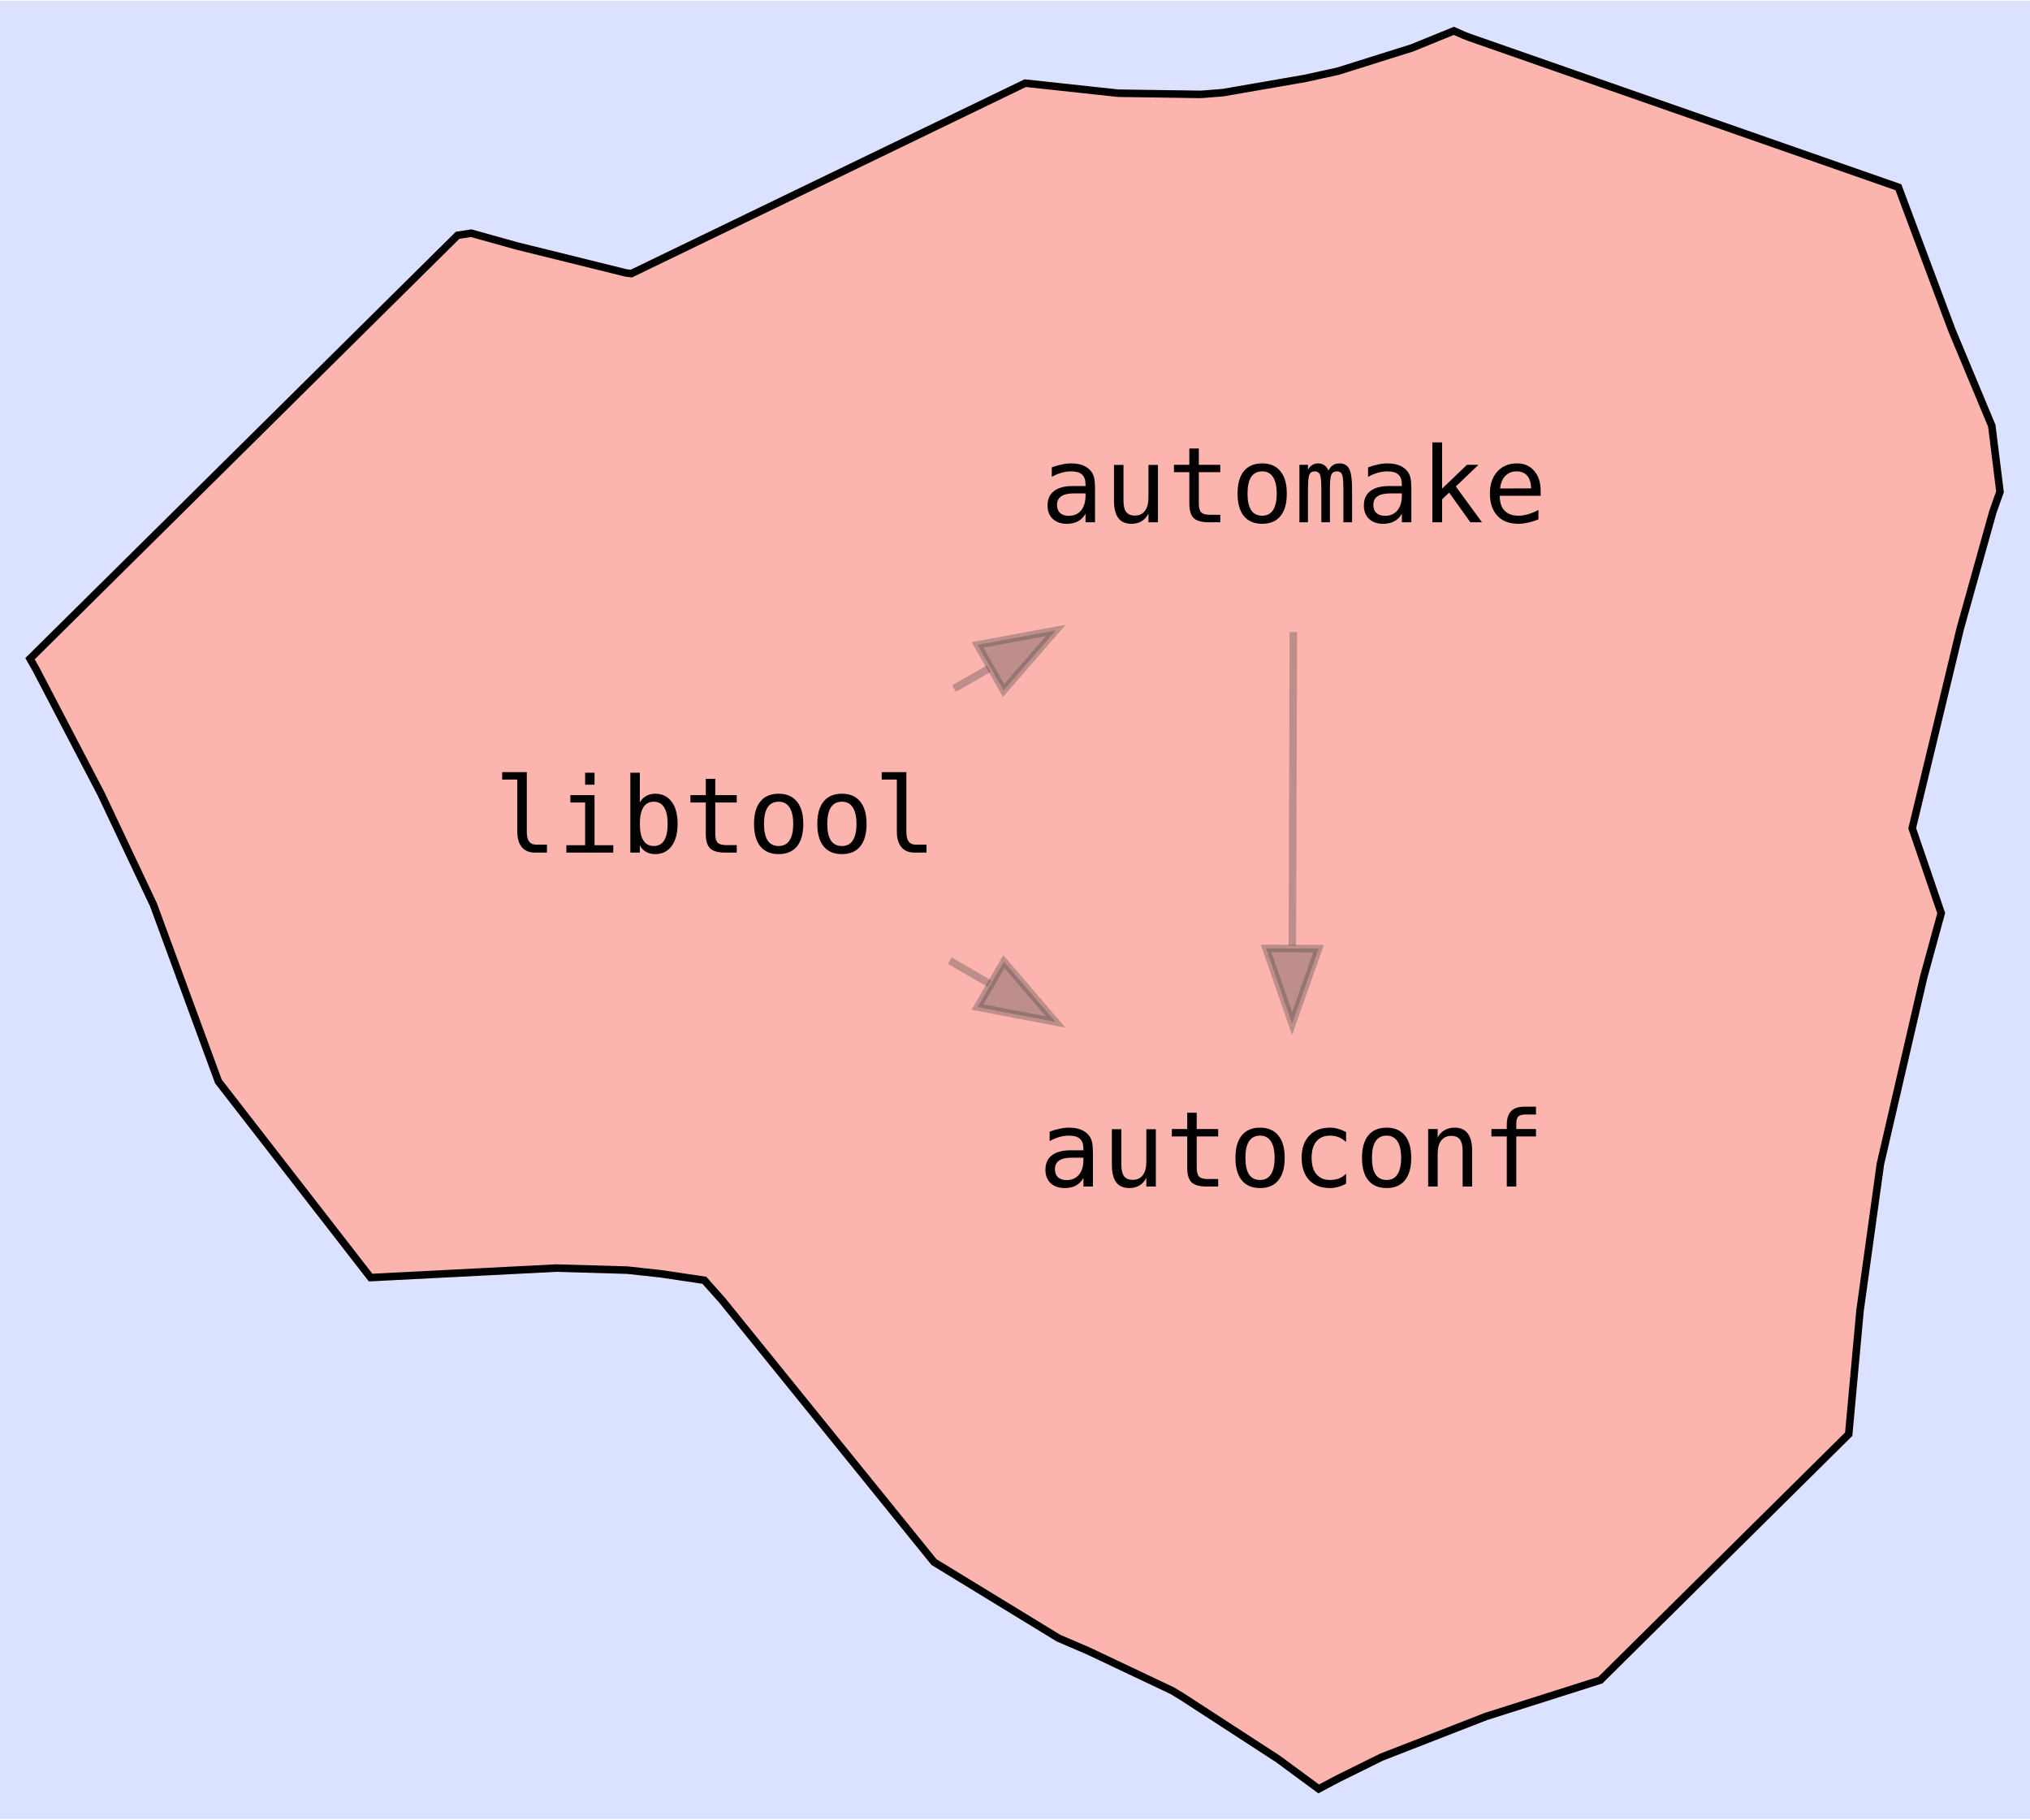
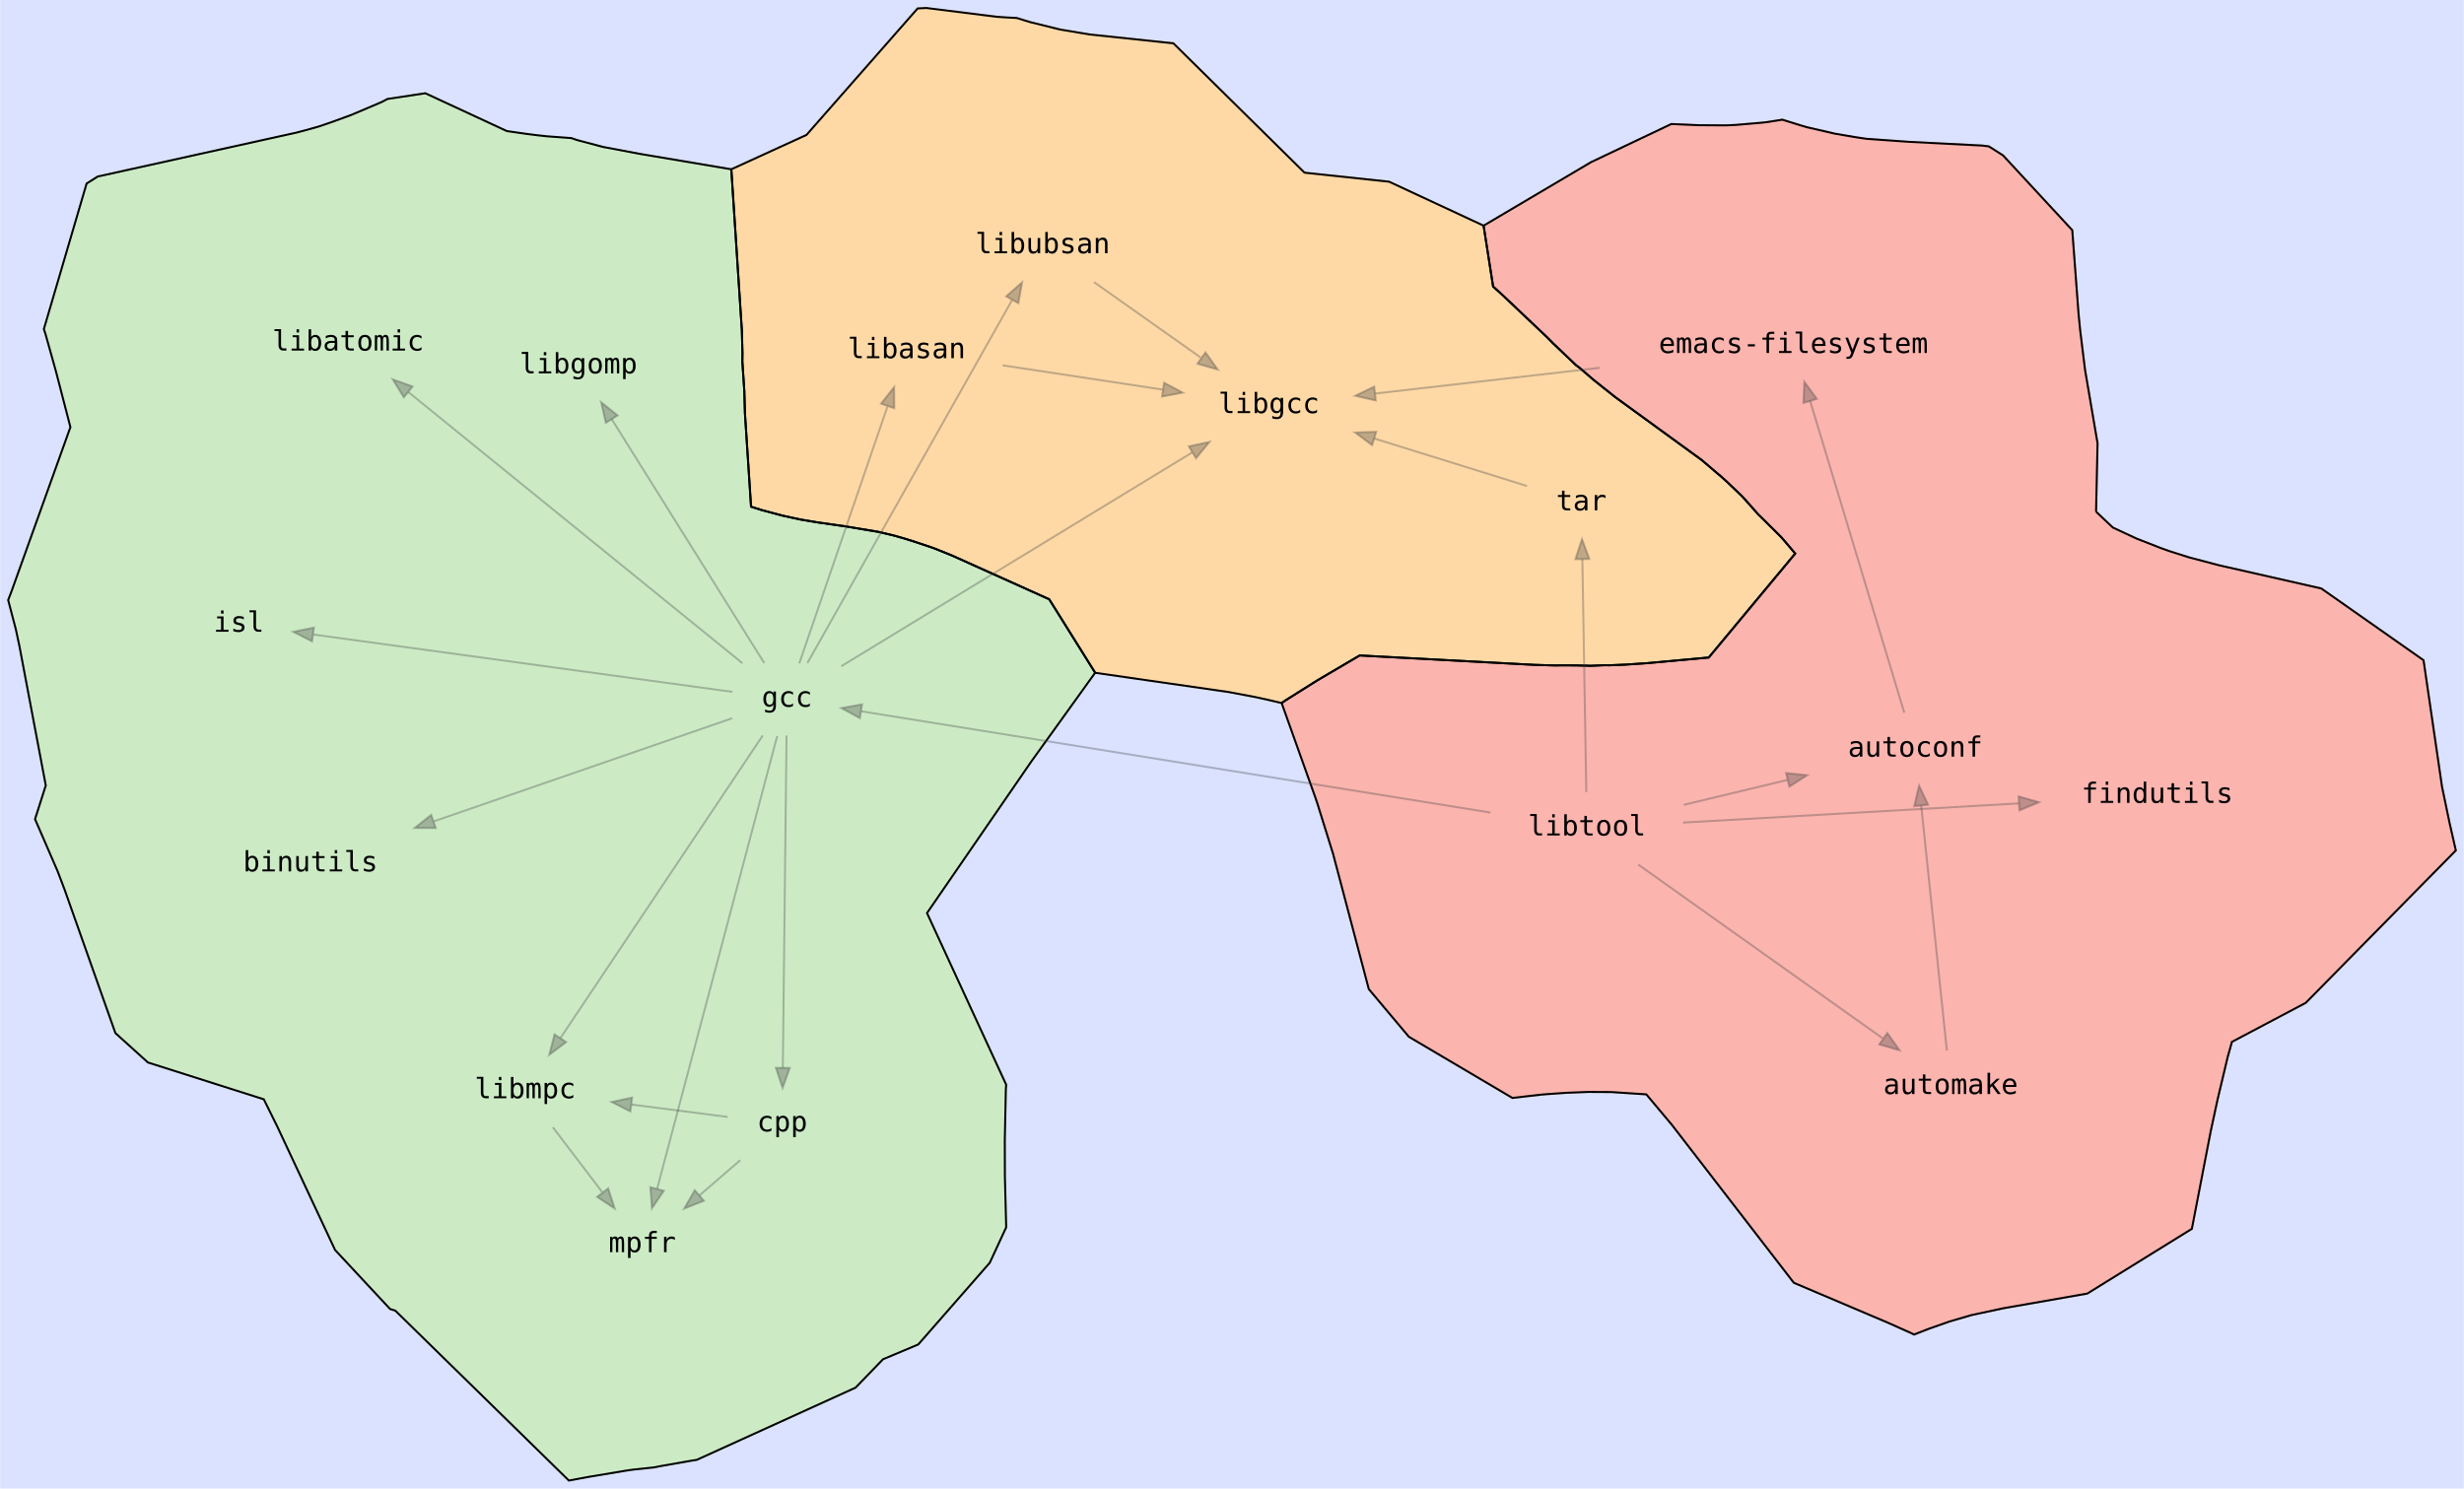
- <svg xmlns="http://www.w3.org/2000/svg" width="270pt" height="242pt" viewBox="0.00 0.00 270.47 242.20">
-   <g id="graph0" class="graph" transform="scale(1 1) rotate(0) translate(47.2194 172.2527)">
-     <polygon fill="#dae2ff" stroke="transparent" points="-47.219,69.945 -47.219,-172.253 223.25,-172.253 223.25,69.945 -47.219,69.945" />
-     <polygon fill="#fbb4ae" stroke="#fbb4ae" points="-33.744,-66.589 -26.778,-51.852 -18.12,-28.304 2.158,-2.173 26.885,-3.439 27.621,-34.826 25.884,-55.668 9.627,-56.293 31.509,-62.473 32.036,-62.156 33.344,-62.156 34.216,-62.357 38.188,-62.357 38.7,-62.24 39.157,-62.24 42.915,-65.723 45.777,-66.965 45.777,-66.965 42.915,-65.723 39.157,-62.24 42.237,-59.538 45.569,-58.093 50.602,-58.093 54.454,-59.767 57.245,-62.139 58.118,-62.139 58.678,-62.263 61.019,-62.263 61.777,-62.432 63.476,-106.309 60.306,-109.781 87.852,-110.657 87.852,-110.657 60.306,-109.781 63.476,-106.309 64.996,-104.824 67.124,-102.982 69.917,-99.758 69.917,-99.758 67.124,-102.982 64.996,-104.824 63.476,-106.309 61.777,-62.432 61.019,-62.263 58.678,-62.263 58.118,-62.139 57.245,-62.139 54.454,-59.767 50.602,-58.093 45.569,-58.093 42.237,-59.538 39.157,-62.24 38.7,-62.24 38.188,-62.357 34.216,-62.357 33.344,-62.156 32.036,-62.156 31.509,-62.473 9.627,-56.293 25.884,-55.668 27.621,-34.826 26.885,-3.439 36.372,-3.164 40.839,-2.677 46.627,-1.813 48.204,-3.904 51.737,-7.872 58.106,-14.421 66.014,-21.751 67.255,-22.762 67.903,-23.587 67.992,-35.031 67.992,-35.031 67.903,-23.587 67.255,-22.762 66.014,-21.751 58.106,-14.421 51.737,-7.872 48.204,-3.904 46.627,-1.813 49.004,.859 77.224,35.725 93.813,45.858 97.761,47.553 108.962,52.858 110.217,53.615 123.063,61.958 128.476,65.945 130.994,64.609 136.855,61.709 150.774,56.291 166.007,51.453 199.095,18.69 200.601,2.245 203.318,-17.307 209.076,-42.167 211.419,-50.721 207.557,-62.024 213.957,-88.632 218.309,-104.199 219.25,-106.845 218.16,-115.641 212.855,-128.346 205.717,-147.419 148.443,-167.421 147.815,-167.669 146.492,-168.253 140.895,-165.975 131.058,-162.884 126.693,-161.924 115.712,-160.018 112.876,-159.794 112.719,-159.789 101.772,-159.946 89.377,-161.284 36.902,-135.918 36.186,-136.003 21.612,-139.609 15.561,-141.298 13.745,-141.015 -43.219,-84.614 -42.406,-83.178 -33.744,-66.589 -33.744,-66.589" />
-     <polyline fill="none" stroke="#000000" points="112.876,-159.794 112.719,-159.789 101.772,-159.946 89.377,-161.284 36.902,-135.918 36.186,-136.003 21.612,-139.609 15.561,-141.298 13.745,-141.015 -43.219,-84.614 -42.406,-83.178 -33.744,-66.589 -26.778,-51.852 -18.12,-28.304 2.158,-2.173 26.885,-3.439 36.372,-3.164 40.839,-2.677 46.627,-1.813 49.004,.859 77.224,35.725 93.813,45.858 97.761,47.553 108.962,52.858 110.217,53.615 123.063,61.958 128.476,65.945 130.994,64.609 136.855,61.709 150.774,56.291 166.007,51.453 199.095,18.69 200.601,2.245 203.318,-17.307 209.076,-42.167 211.419,-50.721 207.557,-62.024 213.957,-88.632 218.309,-104.199 219.25,-106.845 218.16,-115.641 212.855,-128.346 205.717,-147.419 148.443,-167.421 147.815,-167.669 146.492,-168.253 140.895,-165.975 131.058,-162.884 126.693,-161.924 115.712,-160.018 112.876,-159.794 " />
+ <svg xmlns="http://www.w3.org/2000/svg" width="1233pt" height="745pt" viewBox="0.00 0.00 1233.15 745.20">
+   <g id="graph0" class="graph" transform="scale(1 1) rotate(0) translate(92.4753 641.1492)">
+     <polygon fill="#dae2ff" stroke="transparent" points="-92.475,104.046 -92.475,-641.149 1140.673,-641.149 1140.673,104.046 -92.475,104.046" />
+     <polygon fill="#fbb4ae" stroke="#fbb4ae" points="654.794,-497.696 659.525,-493.417 681.523,-472.579 684.89,-469.19 696.251,-458.362 697.865,-457.177 705.081,-450.976 715.863,-442.38 759.209,-410.84 760.021,-443.032 758.38,-461.324 758.38,-461.324 760.021,-443.032 759.209,-410.84 767.559,-403.719 768.232,-403.191 771.899,-399.899 779.203,-392.909 780.824,-391.174 787.456,-383.666 788.338,-382.833 798.909,-372.343 800.043,-371.063 806.006,-364.034 762.732,-311.986 731.903,-309.153 720.811,-308.415 713.104,-308.099 710.37,-308.127 703.552,-307.833 700.293,-307.943 699.673,-307.931 696.655,-308.026 688.797,-308.065 686.147,-308.007 686.077,-308.003 675.711,-308.297 588.014,-313.014 568.089,-301.303 565.655,-299.823 550.823,-290.488 548.95,-289.195 565.957,-241.521 679.684,-233.183 682.504,-230.763 685.416,-249.193 686.319,-288.007 691.392,-226.833 692.665,-226.833 693.381,-227.543 698.164,-230.529 701.642,-231.246 705.481,-230.446 705.481,-230.446 701.642,-231.246 698.164,-230.529 693.381,-227.543 692.665,-226.833 691.392,-226.833 686.319,-288.007 685.416,-249.193 682.504,-230.763 679.684,-233.183 565.957,-241.521 566.929,-238.612 574.668,-213.776 592.581,-145.975 612.627,-122.118 664.456,-91.496 678.727,-93.137 681.732,-93.392 691.446,-94.071 702.32,-94.504 713.894,-94.442 731.483,-93.286 737.406,-99.877 723.619,-220.253 792.301,-209.1 786.618,-227.394 784.735,-234.367 780.222,-258.18 824.859,-262.501 824.859,-262.501 780.222,-258.18 784.735,-234.367 786.618,-227.394 792.301,-209.1 723.619,-220.253 737.406,-99.877 731.483,-93.286 744.301,-77.994 804.839,.427 805.403,1.078 851.842,20.787 863.827,26.126 865.514,26.946 873.14,23.972 883.268,20.418 882.368,-50.072 881.351,-66.147 877.009,-95.003 875.448,-96.305 874.641,-97.387 874.744,-97.517 876.692,-99.127 876.692,-99.127 874.744,-97.517 874.641,-97.387 875.448,-96.305 877.009,-95.003 881.351,-66.147 882.368,-50.072 883.268,20.418 894.242,17.213 910.23,13.787 952.212,6.44 1004.552,-25.974 1013.994,-74.844 908.933,-90.739 904.655,-95.164 904.313,-95.345 902.723,-96.816 903.842,-97.933 905.335,-100.743 900.717,-171.766 900.449,-159.954 901.262,-96.981 901.262,-96.981 900.449,-159.954 900.717,-171.766 905.335,-100.743 903.842,-97.933 902.723,-96.816 904.313,-95.345 904.655,-95.164 908.933,-90.739 1013.994,-74.844 1017.477,-90.971 1022.524,-112.148 1024.613,-119.57 1061.574,-139.12 1136.673,-215.4 1133.475,-229.434 1129.755,-247.344 1120.514,-310.623 1069.336,-346.543 1018.05,-358.182 1014.493,-282.005 1014.975,-249.805 1010.652,-246.573 1009.321,-244.645 1008.386,-243.91 1007.63,-242.98 1007.546,-242.963 1004.039,-242.963 1003.293,-207.067 1006.802,-134.055 993.538,-143.158 990.453,-145.096 978.614,-151.858 971.909,-155.296 968.199,-157.089 959.899,-160.618 961.112,-222.075 964.404,-241.092 959.224,-236.201 929.29,-235.627 921.549,-234.852 902.51,-181.751 900.652,-181.581 898.638,-181.55 896.801,-181.57 893.64,-181.683 891.279,-221.929 891.149,-259.026 891.149,-259.026 891.279,-221.929 893.64,-181.683 896.801,-181.57 898.638,-181.55 900.652,-181.581 902.51,-181.751 921.549,-234.852 929.29,-235.627 959.224,-236.201 964.404,-241.092 961.112,-222.075 959.899,-160.618 968.199,-157.089 971.909,-155.296 978.614,-151.858 990.453,-145.096 988.291,-204.303 984.904,-238.394 982.048,-239.515 978.081,-242.707 978.13,-242.769 978.13,-242.769 978.081,-242.707 982.048,-239.515 984.904,-238.394 988.291,-204.303 990.453,-145.096 993.538,-143.158 1006.802,-134.055 1003.293,-207.067 1004.039,-242.963 1007.546,-242.963 1007.63,-242.98 1008.386,-243.91 1009.321,-244.645 1010.652,-246.573 1014.975,-249.805 1014.493,-282.005 1018.05,-358.182 1003.098,-362.127 993.318,-365.243 989.008,-366.773 976.861,-371.53 965.01,-377.041 956.598,-384.993 957.343,-419.242 951.09,-455.964 948.63,-475.957 947.818,-484.168 944.695,-525.903 910.045,-563.346 902.959,-567.851 899.667,-568.275 862.539,-570.173 841.557,-571.668 841.659,-559.757 840.966,-510.309 840.966,-510.309 841.659,-559.757 841.557,-571.668 835.764,-572.544 825.746,-574.26 811.9,-577.463 808.858,-578.349 806.897,-472.738 810.024,-471.465 814.104,-467.969 813.579,-467.308 811.129,-465.337 811.129,-465.337 813.579,-467.308 814.104,-467.969 810.024,-471.465 806.897,-472.738 808.858,-578.349 799.765,-581.177 799.58,-581.242 792.198,-580.067 789.721,-579.765 776.311,-578.617 772.625,-578.438 770.974,-578.388 757.653,-578.475 744.013,-579.066 703.779,-559.954 650.034,-528.177 654.794,-497.696 654.794,-497.696" />
+     <polygon fill="#fed9a6" stroke="#fed9a6" points="347.237,-374.863 330.411,-377.671 316.675,-379.631 308.035,-381.08 299.199,-382.998 288.892,-385.743 283.371,-387.484 280.303,-434.31 280.005,-445.297 279.015,-460.103 279.068,-464.485 278.745,-476.356 316.217,-472.277 339.129,-472.302 342.929,-469.296 344.72,-466.543 348.088,-482.224 346.876,-530.393 350.168,-527.204 404.122,-524.735 408.151,-520.857 408.459,-520.279 410.902,-518.056 411.334,-517.837 412.198,-517.837 413.113,-518.033 415.082,-518.033 416.265,-518.284 417.983,-518.284 418.774,-518.111 420.685,-518.111 423.547,-515.532 427.492,-513.754 432.075,-513.754 434.87,-514.911 438.17,-517.688 438.226,-517.762 439.589,-518.065 443.003,-518.065 443.956,-518.273 446.012,-518.273 446.059,-518.283 452.752,-616.337 452.516,-546.522 452.516,-546.522 452.752,-616.337 446.059,-518.283 446.012,-518.273 443.956,-518.273 443.003,-518.065 439.589,-518.065 438.226,-517.762 438.17,-517.688 434.87,-514.911 432.075,-513.754 427.492,-513.754 423.547,-515.532 420.685,-518.111 418.774,-518.111 417.983,-518.284 416.265,-518.284 415.082,-518.033 413.113,-518.033 412.198,-517.837 411.334,-517.837 410.902,-518.056 408.459,-520.279 408.151,-520.857 404.122,-524.735 350.168,-527.204 346.876,-530.393 348.088,-482.224 344.72,-466.543 342.929,-469.296 339.129,-472.302 316.217,-472.277 278.745,-476.356 278.698,-476.807 273.483,-556.398 311.112,-573.607 366.749,-636.925 371.087,-637.149 406.252,-632.758 410.963,-632.43 416.334,-632.154 422.969,-630.108 438.075,-626.365 452.941,-623.886 494.767,-619.459 560.37,-554.745 561.509,-554.582 602.74,-550.187 650.034,-528.177 654.794,-497.696 659.525,-493.417 681.523,-472.579 684.89,-469.19 696.251,-458.362 697.865,-457.177 705.081,-450.976 715.863,-442.38 759.209,-410.84 767.559,-403.719 768.232,-403.191 771.899,-399.899 779.203,-392.909 780.824,-391.174 787.456,-383.666 788.338,-382.833 798.909,-372.343 800.043,-371.063 806.006,-364.034 762.732,-311.986 731.903,-309.153 720.811,-308.415 713.104,-308.099 710.37,-308.127 708.965,-366.48 705.832,-385.901 705.175,-386.851 705.537,-387.859 705.537,-391.782 703.591,-392.986 703.591,-392.986 705.537,-391.782 705.537,-387.859 705.175,-386.851 705.832,-385.901 708.965,-366.48 710.37,-308.127 703.552,-307.833 700.293,-307.943 699.673,-307.931 696.655,-308.026 688.797,-308.065 686.147,-308.007 686.077,-308.003 675.711,-308.297 588.014,-313.014 568.089,-301.303 565.655,-299.823 550.823,-290.488 548.95,-289.195 541.497,-290.937 536.027,-292.133 522.608,-294.67 522.582,-294.675 455.621,-304.334 432.604,-341.144 383.913,-363.058 375.242,-366.555 372.667,-367.472 364.298,-370.258 359.978,-371.593 354.903,-373.041 347.237,-374.863 347.237,-374.863" />
+     <polygon fill="#ccebc5" stroke="#ccebc5" points="55.69,-574.733 55.77,-496.736 55.77,-496.736 55.69,-574.733 -43.655,-552.774 -49.216,-549.262 -70.616,-476.379 -69.872,-474.193 -64.564,-455.236 -57.324,-427.307 -86.826,-345.045 15.186,-335.155 17.896,-359.988 19.684,-330.787 20.128,-330.386 23.184,-332.392 27.443,-333.32 27.443,-333.32 23.184,-332.392 20.128,-330.386 19.684,-330.787 17.896,-359.988 15.186,-335.155 -86.826,-345.045 -88.475,-340.752 -84.784,-326.659 -84.484,-325.4 -82.809,-317.545 -69.649,-247.933 -75.037,-231.04 -74.638,-230.167 -63.776,-205.109 -60.225,-195.778 -34.807,-123.97 -18.527,-109.253 39.48,-90.809 40.344,-91.701 48.39,-99.157 48.888,-99.602 52.638,-103.262 52.923,-103.529 61.456,-111.916 61.264,-141.864 62.407,-184.267 60.463,-204.35 65.435,-204.35 67.952,-205.413 71.832,-208.856 68.075,-212.018 65.279,-213.153 65.279,-213.153 68.075,-212.018 71.832,-208.856 67.952,-205.413 65.435,-204.35 60.463,-204.35 62.407,-184.267 61.264,-141.864 61.456,-111.916 52.923,-103.529 150.531,-101.779 152.308,-115.639 155.957,-97.753 157.316,-96.766 160.438,-114.521 163.774,-97.506 165.127,-98.351 171.322,-99.771 173.203,-99.383 176.161,-113.512 179.859,-95.442 182.029,-95.442 182.148,-95.468 180.411,-194.806 194.428,-207.95 199.036,-212.608 200.699,-214.156 254.429,-185.149 285.95,-184.765 292.249,-184.563 290.552,-128.285 290.552,-128.285 292.249,-184.563 285.95,-184.765 254.429,-185.149 200.699,-214.156 199.036,-212.608 194.428,-207.95 188.541,-115.351 184.349,-97.561 184.349,-97.561 188.541,-115.351 194.428,-207.95 180.411,-194.806 182.148,-95.468 182.029,-95.442 179.859,-95.442 176.161,-113.512 173.203,-99.383 179.226,-95.3 177.664,-93.541 173.533,-90.823 170.397,-90.174 166.971,-90.891 166.971,-90.891 170.397,-90.174 173.533,-90.823 177.664,-93.541 179.226,-95.3 173.203,-99.383 171.322,-99.771 165.127,-98.351 163.774,-97.506 160.438,-114.521 157.316,-96.766 155.957,-97.753 152.308,-115.639 150.531,-101.779 52.923,-103.529 52.638,-103.262 48.888,-99.602 48.39,-99.157 40.344,-91.701 39.48,-90.809 46.244,-77.147 75.146,-15.395 102.676,14.161 105.292,14.978 192.181,100.046 201.966,98.223 215.029,-11.5 126.927,-2.943 148.782,-22.037 149.223,-22.449 201.562,-22.491 201.562,-22.491 149.223,-22.449 148.782,-22.037 126.927,-2.943 215.029,-11.5 201.966,98.223 220.811,95.08 223.892,94.628 224.468,33.102 222.567,-15.277 220.799,-16.805 220.799,-18.487 223.022,-20.581 227.017,-22.436 231.643,-22.436 234.015,-21.417 239.638,-53.483 239.638,-53.483 234.015,-21.417 231.643,-22.436 227.017,-22.436 223.022,-20.581 220.799,-18.487 220.799,-16.805 222.567,-15.277 224.468,33.102 223.892,94.628 234.316,93.515 234.586,93.497 237.774,92.87 253.493,90.102 256.198,89.682 335.683,53.53 349.408,39.334 367.052,31.923 402.855,-8.991 411.076,-26.743 410.42,-52.291 410.373,-70.243 410.899,-95.723 411.06,-98.141 371.439,-184.053 423.642,-259.921 455.192,-303.793 455.621,-304.334 432.604,-341.144 383.913,-363.058 375.242,-366.555 372.667,-367.472 364.298,-370.258 359.978,-371.593 354.903,-373.041 347.237,-374.863 330.411,-377.671 316.675,-379.631 312.793,-297.853 309.522,-295.243 308.749,-293.878 307.793,-293.102 307.793,-289.05 305.394,-287.46 305.394,-287.46 307.793,-289.05 307.793,-293.102 308.749,-293.878 309.522,-295.243 312.793,-297.853 316.675,-379.631 308.035,-381.08 299.199,-382.998 288.892,-385.743 290.809,-327.05 290.809,-327.05 288.892,-385.743 283.371,-387.484 280.303,-434.31 280.005,-445.297 279.015,-460.103 279.068,-464.485 278.745,-476.356 278.698,-476.807 273.483,-556.398 228.147,-564.037 209.185,-567.605 196.342,-571.015 195.946,-537.338 196.216,-518.817 201.124,-461.728 203.65,-460.21 205.756,-458.007 203.727,-455.851 200.852,-454.09 200.852,-454.09 203.727,-455.851 205.756,-458.007 203.65,-460.21 201.124,-461.728 196.216,-518.817 195.946,-537.338 196.342,-571.015 193.423,-572.018 181.206,-572.916 176.306,-573.449 170.822,-574.142 161.143,-575.536 120.31,-594.475 119.47,-594.334 101.403,-591.605 98.831,-590.251 101.123,-509.355 101.077,-507.907 101.077,-507.907 101.123,-509.355 98.831,-590.251 98.077,-589.901 83.122,-583.55 73.089,-579.901 76.3,-472.635 79.182,-473.778 83.462,-473.778 88.274,-471.75 89.898,-470.468 90.718,-469.445 86.305,-465.748 83.543,-464.666 80.17,-464.666 80.17,-464.666 83.543,-464.666 86.305,-465.748 90.718,-469.445 89.898,-470.468 88.274,-471.75 83.462,-473.778 79.182,-473.778 76.3,-472.635 73.089,-579.901 67.18,-577.874 60.575,-576.011 55.69,-574.733 55.69,-574.733" />
+     <polyline fill="none" stroke="#000000" points="956.598,-384.993 965.01,-377.041 976.861,-371.53 989.008,-366.773 993.318,-365.243 1003.098,-362.127 1018.05,-358.182 1069.336,-346.543 1120.514,-310.623 1129.755,-247.344 1133.475,-229.434 1136.673,-215.4 1061.574,-139.12 1024.613,-119.57 1022.524,-112.148 1017.477,-90.971 1013.994,-74.844 1004.552,-25.974 952.212,6.44 910.23,13.787 894.242,17.213 883.268,20.418 873.14,23.972 865.514,26.946 863.827,26.126 851.842,20.787 805.403,1.078 804.839,.427 744.301,-77.994 731.483,-93.286 713.894,-94.442 702.32,-94.504 691.446,-94.071 681.732,-93.392 678.727,-93.137 664.456,-91.496 612.627,-122.118 592.581,-145.975 574.668,-213.776 566.929,-238.612 565.957,-241.521 548.95,-289.195 550.823,-290.488 565.655,-299.823 568.089,-301.303 588.014,-313.014 675.711,-308.297 686.077,-308.003 686.147,-308.007 688.797,-308.065 696.655,-308.026 699.673,-307.931 700.293,-307.943 703.552,-307.833 710.37,-308.127 713.104,-308.099 720.811,-308.415 731.903,-309.153 762.732,-311.986 806.006,-364.034 800.043,-371.063 798.909,-372.343 788.338,-382.833 787.456,-383.666 780.824,-391.174 779.203,-392.909 771.899,-399.899 768.232,-403.191 767.559,-403.719 759.209,-410.84 715.863,-442.38 705.081,-450.976 697.865,-457.177 696.251,-458.362 684.89,-469.19 681.523,-472.579 659.525,-493.417 654.794,-497.696 650.034,-528.177 703.779,-559.954 744.013,-579.066 757.653,-578.475 770.974,-578.388 772.625,-578.438 776.311,-578.617 789.721,-579.765 792.198,-580.067 799.58,-581.242 799.765,-581.177 808.858,-578.349 811.9,-577.463 825.746,-574.26 835.764,-572.544 841.557,-571.668 862.539,-570.173 899.667,-568.275 902.959,-567.851 910.045,-563.346 944.695,-525.903 947.818,-484.168 948.63,-475.957 951.09,-455.964 957.343,-419.242 956.598,-384.993 " />
+     <polyline fill="none" stroke="#000000" points="550.823,-290.488 565.655,-299.823 568.089,-301.303 588.014,-313.014 675.711,-308.297 686.077,-308.003 686.147,-308.007 688.797,-308.065 696.655,-308.026 699.673,-307.931 700.293,-307.943 703.552,-307.833 710.37,-308.127 713.104,-308.099 720.811,-308.415 731.903,-309.153 762.732,-311.986 806.006,-364.034 800.043,-371.063 798.909,-372.343 788.338,-382.833 787.456,-383.666 780.824,-391.174 779.203,-392.909 771.899,-399.899 768.232,-403.191 767.559,-403.719 759.209,-410.84 715.863,-442.38 705.081,-450.976 697.865,-457.177 696.251,-458.362 684.89,-469.19 681.523,-472.579 659.525,-493.417 654.794,-497.696 650.034,-528.177 602.74,-550.187 561.509,-554.582 560.37,-554.745 494.767,-619.459 452.941,-623.886 438.075,-626.365 422.969,-630.108 416.334,-632.154 410.963,-632.43 406.252,-632.758 371.087,-637.149 366.749,-636.925 311.112,-573.607 273.483,-556.398 278.698,-476.807 278.745,-476.356 279.068,-464.485 279.015,-460.103 280.005,-445.297 280.303,-434.31 283.371,-387.484 288.892,-385.743 299.199,-382.998 308.035,-381.08 316.675,-379.631 330.411,-377.671 347.237,-374.863 354.903,-373.041 359.978,-371.593 364.298,-370.258 372.667,-367.472 375.242,-366.555 383.913,-363.058 432.604,-341.144 455.621,-304.334 522.582,-294.675 522.608,-294.67 536.027,-292.133 541.497,-290.937 548.95,-289.195 550.823,-290.488 " />
+     <polyline fill="none" stroke="#000000" points="410.373,-70.243 410.42,-52.291 411.076,-26.743 402.855,-8.991 367.052,31.923 349.408,39.334 335.683,53.53 256.198,89.682 253.493,90.102 237.774,92.87 234.586,93.497 234.316,93.515 223.892,94.628 220.811,95.08 201.966,98.223 192.181,100.046 105.292,14.978 102.676,14.161 75.146,-15.395 46.244,-77.147 39.48,-90.809 -18.527,-109.253 -34.807,-123.97 -60.225,-195.778 -63.776,-205.109 -74.638,-230.167 -75.037,-231.04 -69.649,-247.933 -82.809,-317.545 -84.484,-325.4 -84.784,-326.659 -88.475,-340.752 -86.826,-345.045 -57.324,-427.307 -64.564,-455.236 -69.872,-474.193 -70.616,-476.379 -49.216,-549.262 -43.655,-552.774 55.69,-574.733 60.575,-576.011 67.18,-577.874 73.089,-579.901 83.122,-583.55 98.077,-589.901 98.831,-590.251 101.403,-591.605 119.47,-594.334 120.31,-594.475 161.143,-575.536 170.822,-574.142 176.306,-573.449 181.206,-572.916 193.423,-572.018 196.342,-571.015 209.185,-567.605 228.147,-564.037 273.483,-556.398 278.698,-476.807 278.745,-476.356 279.068,-464.485 279.015,-460.103 280.005,-445.297 280.303,-434.31 283.371,-387.484 288.892,-385.743 299.199,-382.998 308.035,-381.08 316.675,-379.631 330.411,-377.671 347.237,-374.863 354.903,-373.041 359.978,-371.593 364.298,-370.258 372.667,-367.472 375.242,-366.555 383.913,-363.058 432.604,-341.144 455.621,-304.334 455.192,-303.793 423.642,-259.921 371.439,-184.053 411.06,-98.141 410.899,-95.723 410.373,-70.243 " />
    <g id="edge1" class="edge">
-       <path fill="none" stroke="#444444" stroke-opacity="0.333" d="M125.102,-88.155C125.064,-76.091 125.013,-60.06 124.97,-46.368" />
-       <polygon fill="#444444" fill-opacity="0.333" stroke="#444444" stroke-opacity="0.333" points="128.469,-45.998 124.937,-36.009 121.469,-46.02 128.469,-45.998" />
+       <path fill="none" stroke="#444444" stroke-opacity="0.333" d="M860.59,-284.358C849.863,-319.897 826.145,-398.473 813.478,-440.44" />
+       <polygon fill="#444444" fill-opacity="0.333" stroke="#444444" stroke-opacity="0.333" points="810.123,-439.444 810.584,-450.029 816.824,-441.467 810.123,-439.444" />
    </g>
    <g id="edge2" class="edge">
-       <path fill="none" stroke="#444444" stroke-opacity="0.333" d="M79.886,-80.638C81.425,-81.516 82.979,-82.404 84.538,-83.294" />
-       <polygon fill="#444444" fill-opacity="0.333" stroke="#444444" stroke-opacity="0.333" points="83.024,-86.46 93.443,-88.379 86.495,-80.381 83.024,-86.46" />
+       <path fill="none" stroke="#444444" stroke-opacity="0.333" d="M708.098,-457.011C670.135,-452.661 628.063,-447.839 595.833,-444.145" />
+       <polygon fill="#444444" fill-opacity="0.333" stroke="#444444" stroke-opacity="0.333" points="596.066,-440.649 585.733,-442.988 595.269,-447.604 596.066,-440.649" />
    </g>
    <g id="edge3" class="edge">
-       <path fill="none" stroke="#444444" stroke-opacity="0.333" d="M79.327,-44.391C81.071,-43.381 82.835,-42.359 84.605,-41.334" />
-       <polygon fill="#444444" fill-opacity="0.333" stroke="#444444" stroke-opacity="0.333" points="86.529,-44.264 93.427,-36.222 83.02,-38.207 86.529,-44.264" />
+       <path fill="none" stroke="#444444" stroke-opacity="0.333" d="M881.916,-115.234C878.837,-144.62 872.722,-202.97 869.067,-237.853" />
+       <polygon fill="#444444" fill-opacity="0.333" stroke="#444444" stroke-opacity="0.333" points="865.579,-237.558 868.017,-247.868 872.541,-238.287 865.579,-237.558" />
+     </g>
+     <g id="edge4" class="edge">
+       <path fill="none" stroke="#444444" stroke-opacity="0.333" d="M271.672,-81.983C257.683,-83.787 240.148,-86.049 223.613,-88.182" />
+       <polygon fill="#444444" fill-opacity="0.333" stroke="#444444" stroke-opacity="0.333" points="222.958,-84.737 213.488,-89.488 223.853,-91.68 222.958,-84.737" />
+     </g>
+     <g id="edge5" class="edge">
+       <path fill="none" stroke="#444444" stroke-opacity="0.333" d="M277.946,-60.322C271.574,-54.822 264.462,-48.682 257.675,-42.823" />
+       <polygon fill="#444444" fill-opacity="0.333" stroke="#444444" stroke-opacity="0.333" points="259.776,-40.013 249.919,-36.128 255.202,-45.312 259.776,-40.013" />
+     </g>
+     <g id="edge6" class="edge">
+       <path fill="none" stroke="#444444" stroke-opacity="0.333" d="M184.185,-76.798C191.559,-67.105 200.754,-55.02 208.886,-44.331" />
+       <polygon fill="#444444" fill-opacity="0.333" stroke="#444444" stroke-opacity="0.333" points="211.856,-46.209 215.125,-36.131 206.285,-41.97 211.856,-46.209" />
+     </g>
+     <g id="edge7" class="edge">
+       <path fill="none" stroke="#444444" stroke-opacity="0.333" d="M328.533,-307.626C371.453,-333.778 455.032,-384.706 504.084,-414.595" />
+       <polygon fill="#444444" fill-opacity="0.333" stroke="#444444" stroke-opacity="0.333" points="502.463,-417.706 512.824,-419.921 506.105,-411.728 502.463,-417.706" />
+     </g>
+     <g id="edge8" class="edge">
+       <path fill="none" stroke="#444444" stroke-opacity="0.333" d="M301.128,-272.925C300.714,-235.821 299.768,-150.979 299.274,-106.635" />
+       <polygon fill="#444444" fill-opacity="0.333" stroke="#444444" stroke-opacity="0.333" points="302.773,-106.502 299.162,-96.542 295.773,-106.581 302.773,-106.502" />
+     </g>
+     <g id="edge9" class="edge">
+       <path fill="none" stroke="#444444" stroke-opacity="0.333" d="M289.237,-272.963C266.029,-238.251 215.147,-162.15 188.067,-121.649" />
+       <polygon fill="#444444" fill-opacity="0.333" stroke="#444444" stroke-opacity="0.333" points="190.822,-119.471 182.354,-113.103 185.002,-123.362 190.822,-119.471" />
+     </g>
+     <g id="edge10" class="edge">
+       <path fill="none" stroke="#444444" stroke-opacity="0.333" d="M296.466,-272.71C284.074,-225.98 251.245,-102.185 236.399,-46.2" />
+       <polygon fill="#444444" fill-opacity="0.333" stroke="#444444" stroke-opacity="0.333" points="239.709,-45.029 233.762,-36.26 232.943,-46.823 239.709,-45.029" />
+     </g>
+     <g id="edge11" class="edge">
+       <path fill="none" stroke="#444444" stroke-opacity="0.333" d="M273.97,-281.594C237.796,-269.092 172.999,-246.698 124.694,-230.004" />
+       <polygon fill="#444444" fill-opacity="0.333" stroke="#444444" stroke-opacity="0.333" points="125.555,-226.598 114.96,-226.64 123.268,-233.214 125.555,-226.598" />
+     </g>
+     <g id="edge12" class="edge">
+       <path fill="none" stroke="#444444" stroke-opacity="0.333" d="M274.023,-294.787C224.624,-301.547 120.36,-315.814 64.389,-323.474" />
+       <polygon fill="#444444" fill-opacity="0.333" stroke="#444444" stroke-opacity="0.333" points="63.629,-320.045 54.196,-324.868 64.579,-326.98 63.629,-320.045" />
+     </g>
+     <g id="edge13" class="edge">
+       <path fill="none" stroke="#444444" stroke-opacity="0.333" d="M307.514,-309.067C317.959,-339.501 339.169,-401.301 351.581,-437.464" />
+       <polygon fill="#444444" fill-opacity="0.333" stroke="#444444" stroke-opacity="0.333" points="348.423,-439.047 354.98,-447.369 355.044,-436.775 348.423,-439.047" />
+     </g>
+     <g id="edge14" class="edge">
+       <path fill="none" stroke="#444444" stroke-opacity="0.333" d="M279.058,-309.13C239.423,-341.305 156.618,-408.525 111.886,-444.837" />
+       <polygon fill="#444444" fill-opacity="0.333" stroke="#444444" stroke-opacity="0.333" points="109.553,-442.223 103.996,-451.243 113.965,-447.657 109.553,-442.223" />
+     </g>
+     <g id="edge15" class="edge">
+       <path fill="none" stroke="#444444" stroke-opacity="0.333" d="M289.963,-309.228C271.535,-338.697 235.052,-397.04 213.67,-431.234" />
+       <polygon fill="#444444" fill-opacity="0.333" stroke="#444444" stroke-opacity="0.333" points="210.657,-429.45 208.323,-439.785 216.593,-433.161 210.657,-429.45" />
+     </g>
+     <g id="edge16" class="edge">
+       <path fill="none" stroke="#444444" stroke-opacity="0.333" d="M311.588,-309.244C334.011,-349.012 387.491,-443.865 413.957,-490.804" />
+       <polygon fill="#444444" fill-opacity="0.333" stroke="#444444" stroke-opacity="0.333" points="411.062,-492.797 419.023,-499.789 417.16,-489.359 411.062,-492.797" />
+     </g>
+     <g id="edge17" class="edge">
+       <path fill="none" stroke="#444444" stroke-opacity="0.333" d="M409.34,-458.25C433.963,-454.515 464,-449.958 489.317,-446.117" />
+       <polygon fill="#444444" fill-opacity="0.333" stroke="#444444" stroke-opacity="0.333" points="490.123,-449.535 499.485,-444.575 489.073,-442.614 490.123,-449.535" />
+     </g>
+     <g id="edge18" class="edge">
+       <path fill="none" stroke="#444444" stroke-opacity="0.333" d="M455.024,-499.91C470.804,-488.757 491.207,-474.336 508.345,-462.223" />
+       <polygon fill="#444444" fill-opacity="0.333" stroke="#444444" stroke-opacity="0.333" points="510.822,-464.758 516.968,-456.128 506.782,-459.042 510.822,-464.758" />
+     </g>
+     <g id="edge19" class="edge">
+       <path fill="none" stroke="#444444" stroke-opacity="0.333" d="M750.174,-238.222C766.402,-242.12 784.754,-246.528 801.991,-250.668" />
+       <polygon fill="#444444" fill-opacity="0.333" stroke="#444444" stroke-opacity="0.333" points="801.446,-254.137 811.986,-253.069 803.081,-247.33 801.446,-254.137" />
+     </g>
+     <g id="edge20" class="edge">
+       <path fill="none" stroke="#444444" stroke-opacity="0.333" d="M727.449,-208.32C759.436,-185.579 814.171,-146.667 849.66,-121.436" />
+       <polygon fill="#444444" fill-opacity="0.333" stroke="#444444" stroke-opacity="0.333" points="852.12,-123.982 858.242,-115.335 848.064,-118.277 852.12,-123.982" />
+     </g>
+     <g id="edge21" class="edge">
+       <path fill="none" stroke="#444444" stroke-opacity="0.333" d="M653.45,-234.365C572.561,-247.387 411.418,-273.328 338.592,-285.051" />
+       <polygon fill="#444444" fill-opacity="0.333" stroke="#444444" stroke-opacity="0.333" points="337.825,-281.63 328.508,-286.675 338.937,-288.541 337.825,-281.63" />
+     </g>
+     <g id="edge22" class="edge">
+       <path fill="none" stroke="#444444" stroke-opacity="0.333" d="M749.853,-229.342C795.885,-231.975 865.814,-235.975 917.863,-238.952" />
+       <polygon fill="#444444" fill-opacity="0.333" stroke="#444444" stroke-opacity="0.333" points="917.839,-242.457 928.022,-239.534 918.239,-235.468 917.839,-242.457" />
+     </g>
+     <g id="edge23" class="edge">
+       <path fill="none" stroke="#444444" stroke-opacity="0.333" d="M701.444,-244.632C700.965,-272.866 700.035,-327.717 699.468,-361.191" />
+       <polygon fill="#444444" fill-opacity="0.333" stroke="#444444" stroke-opacity="0.333" points="695.967,-361.189 699.297,-371.247 702.966,-361.308 695.967,-361.189" />
+     </g>
+     <g id="edge24" class="edge">
+       <path fill="none" stroke="#444444" stroke-opacity="0.333" d="M671.742,-397.848C650.707,-404.392 620.961,-413.647 595.315,-421.627" />
+       <polygon fill="#444444" fill-opacity="0.333" stroke="#444444" stroke-opacity="0.333" points="594.221,-418.301 585.713,-424.614 596.301,-424.985 594.221,-418.301" />
    </g>
    <g id="node1" class="node">
-       <text text-anchor="middle" x="125.16" y="-102.79" font-family="monospace" font-size="14.00" fill="#000000">automake</text>
+       <text text-anchor="middle" x="866.11" y="-262.37" font-family="monospace" font-size="14.00" fill="#000000">autoconf</text>
    </g>
    <g id="node2" class="node">
-       <text text-anchor="middle" x="124.88" y="-14.3" font-family="monospace" font-size="14.00" fill="#000000">autoconf</text>
+       <text text-anchor="middle" x="805.12" y="-464.43" font-family="monospace" font-size="14.00" fill="#000000">emacs-filesystem</text>
    </g>
    <g id="node3" class="node">
-       <text text-anchor="middle" x="48.096" y="-58.785" font-family="monospace" font-size="14.00" fill="#000000">libtool</text>
+       <text text-anchor="middle" x="542.56" y="-434.34" font-family="monospace" font-size="14.00" fill="#000000">libgcc</text>
+     </g>
+     <g id="node4" class="node">
+       <text text-anchor="middle" x="883.81" y="-93.458" font-family="monospace" font-size="14.00" fill="#000000">automake</text>
+     </g>
+     <g id="node5" class="node">
+       <text text-anchor="middle" x="298.96" y="-74.763" font-family="monospace" font-size="14.00" fill="#000000">cpp</text>
+     </g>
+     <g id="node6" class="node">
+       <text text-anchor="middle" x="170.29" y="-91.36" font-family="monospace" font-size="14.00" fill="#000000">libmpc</text>
+     </g>
+     <g id="node7" class="node">
+       <text text-anchor="middle" x="228.92" y="-14.3" font-family="monospace" font-size="14.00" fill="#000000">mpfr</text>
+     </g>
+     <g id="node8" class="node">
+       <text text-anchor="middle" x="301.33" y="-287.35" font-family="monospace" font-size="14.00" fill="#000000">gcc</text>
+     </g>
+     <g id="node9" class="node">
+       <text text-anchor="middle" x="62.821" y="-204.92" font-family="monospace" font-size="14.00" fill="#000000">binutils</text>
+     </g>
+     <g id="node10" class="node">
+       <text text-anchor="middle" x="27" y="-324.89" font-family="monospace" font-size="14.00" fill="#000000">isl</text>
+     </g>
+     <g id="node11" class="node">
+       <text text-anchor="middle" x="361.22" y="-461.85" font-family="monospace" font-size="14.00" fill="#000000">libasan</text>
+     </g>
+     <g id="node12" class="node">
+       <text text-anchor="middle" x="81.665" y="-465.67" font-family="monospace" font-size="14.00" fill="#000000">libatomic</text>
+     </g>
+     <g id="node13" class="node">
+       <text text-anchor="middle" x="196.97" y="-454.24" font-family="monospace" font-size="14.00" fill="#000000">libgomp</text>
+     </g>
+     <g id="node14" class="node">
+       <text text-anchor="middle" x="429.33" y="-514.37" font-family="monospace" font-size="14.00" fill="#000000">libubsan</text>
+     </g>
+     <g id="node15" class="node">
+       <text text-anchor="middle" x="701.75" y="-222.89" font-family="monospace" font-size="14.00" fill="#000000">libtool</text>
+     </g>
+     <g id="node16" class="node">
+       <text text-anchor="middle" x="987.22" y="-239.22" font-family="monospace" font-size="14.00" fill="#000000">findutils</text>
+     </g>
+     <g id="node17" class="node">
+       <text text-anchor="middle" x="698.99" y="-385.67" font-family="monospace" font-size="14.00" fill="#000000">tar</text>
    </g>
  </g>
</svg>
